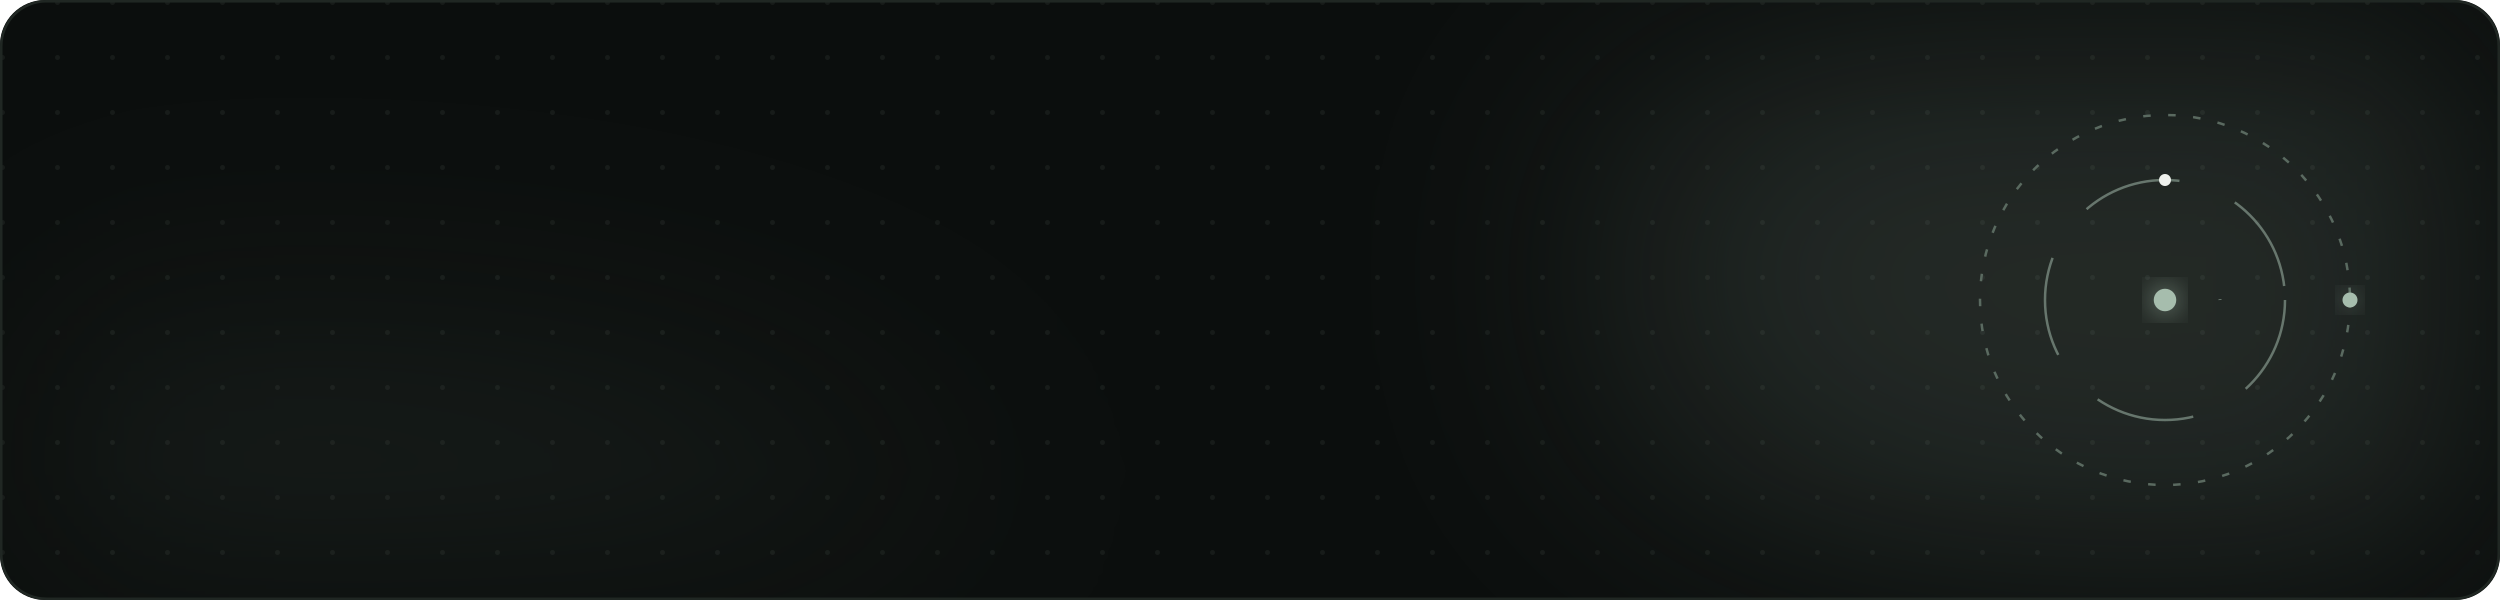
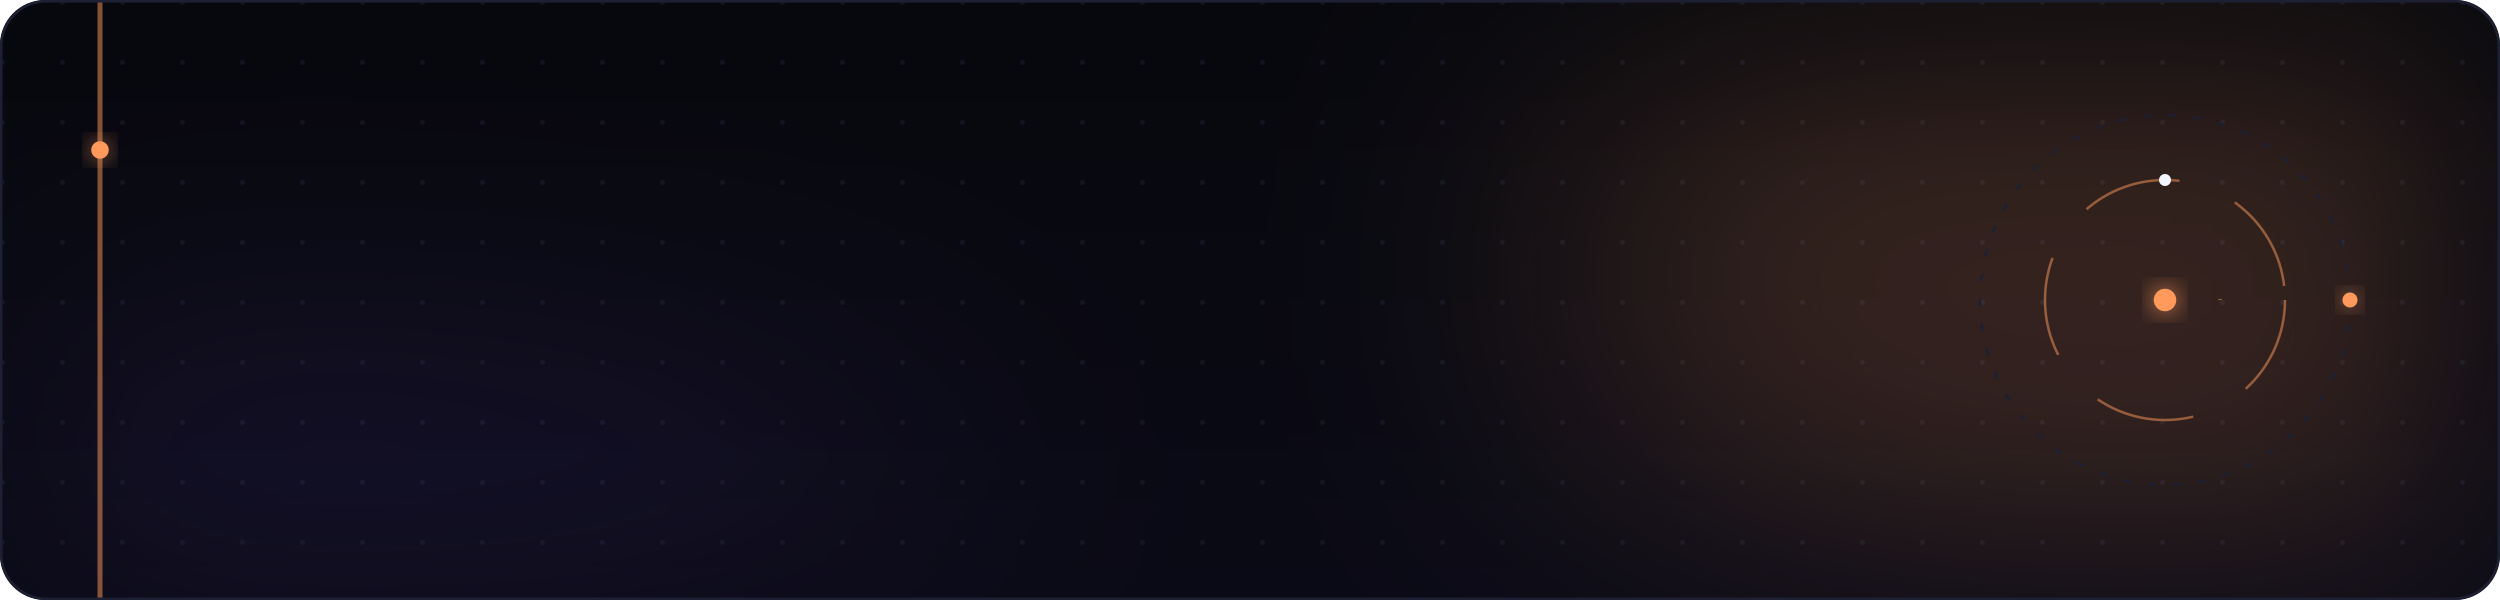
<svg xmlns="http://www.w3.org/2000/svg" width="1000" height="240" viewBox="0 0 1000 240" role="img" aria-label="Business Club Tasks: Exploratory analysis of the Chipotle orders dataset with pandas.">
  <style>
-   .sans{font-family:-apple-system,'Instrument Sans','Inter','Segoe UI','Helvetica Neue',Arial,sans-serif}
-   .mono{font-family:ui-monospace,'SF Mono','Geist Mono','JetBrains Mono',Menlo,Consolas,monospace}
+   .sans{font-family:-apple-system,'Inter','Segoe UI','Helvetica Neue',Arial,sans-serif}
+   .mono{font-family:ui-monospace,'SF Mono','JetBrains Mono','Cascadia Code',Menlo,Consolas,monospace}
  .pulse{animation:pulse 2.6s ease-in-out infinite}
  .blink{animation:blink 1.4s step-end infinite}
  .drift{animation:drift 14s ease-in-out infinite alternate}
  .drift2{animation:drift2 18s ease-in-out infinite alternate}
-   .spin{transform-origin:center;animation:spin 40s linear infinite}
-   .spinr{transform-origin:center;animation:spinr 60s linear infinite}
-   .scan{animation:scan 9s linear infinite}
+   .spin{animation:spin 40s linear infinite}
+   .spinr{animation:spinr 60s linear infinite}
+   .scan{animation:scan 7s linear infinite}
+   .float{animation:float 6s ease-in-out infinite alternate}
  @keyframes pulse{0%,100%{opacity:1}50%{opacity:.25}}
  @keyframes blink{0%,55%{opacity:1}56%,100%{opacity:0}}
-   @keyframes drift{from{transform:translate(0,0)}to{transform:translate(-60px,24px)}}
-   @keyframes drift2{from{transform:translate(0,0)}to{transform:translate(50px,-30px)}}
+   @keyframes drift{from{transform:translate(0,0)}to{transform:translate(-70px,26px)}}
+   @keyframes drift2{from{transform:translate(0,0)}to{transform:translate(60px,-34px)}}
  @keyframes spin{to{transform:rotate(360deg)}}
  @keyframes spinr{to{transform:rotate(-360deg)}}
-   @keyframes scan{from{transform:translateY(-120%)}to{transform:translateY(120%)}}
+   @keyframes scan{from{transform:translateY(-140%)}to{transform:translateY(140%)}}
+   @keyframes float{from{transform:translateY(0)}to{transform:translateY(-8px)}}
</style>
  <defs>
    <clipPath id="bf">
      <rect width="1000" height="240" rx="18" />
    </clipPath>
    <filter id="bglow" x="-50%" y="-50%" width="200%" height="200%">
-       <feGaussianBlur stdDeviation="6" result="b" />
+       <feGaussianBlur stdDeviation="5" result="b" />
+       <feMerge>
+         <feMergeNode in="b" />
+         <feMergeNode in="SourceGraphic" />
+       </feMerge>
+     </filter>
+     <filter id="bglow2" x="-50%" y="-50%" width="200%" height="200%">
+       <feGaussianBlur stdDeviation="12" result="b" />
      <feMerge>
        <feMergeNode in="b" />
        <feMergeNode in="SourceGraphic" />
      </feMerge>
    </filter>
    <filter id="bsoft" x="-80%" y="-80%" width="260%" height="260%">
-       <feGaussianBlur stdDeviation="55" />
+       <feGaussianBlur stdDeviation="60" />
    </filter>
-     <filter id="bsoft2" x="-80%" y="-80%" width="260%" height="260%">
-       <feGaussianBlur stdDeviation="28" />
-     </filter>
-     <pattern id="bdots" width="22" height="22" patternUnits="userSpaceOnUse">
-       <circle cx="1" cy="1" r="1" fill="#202723" />
+     <pattern id="bdots" width="24" height="24" patternUnits="userSpaceOnUse">
+       <circle cx="1" cy="1" r="1" fill="#1C2032" />
    </pattern>
-     <linearGradient id="bsage" x1="0" y1="0" x2="1" y2="0">
-       <stop offset="0" stop-color="#5A6A60" />
-       <stop offset="1" stop-color="#A6BDAD" />
+     <linearGradient id="bground" x1="0" y1="0" x2="0" y2="1">
+       <stop offset="0" stop-color="#07080D" />
+       <stop offset="1" stop-color="#0A0A16" />
    </linearGradient>
-     <linearGradient id="bsagev" x1="0" y1="0" x2="0" y2="1">
-       <stop offset="0" stop-color="#A6BDAD" />
-       <stop offset="1" stop-color="#5A6A60" />
+     <linearGradient id="bspine" x1="0" y1="0" x2="0" y2="1">
+       <stop offset="0" stop-color="#FF9A5C" />
+       <stop offset="1" stop-color="#FF9A5C" />
    </linearGradient>
-     <linearGradient id="binkfade" x1="0" y1="0" x2="1" y2="0">
-       <stop offset="0" stop-color="#EEF1ED" />
-       <stop offset="1" stop-color="#A6BDAD" />
+     <linearGradient id="bspec" x1="0" y1="0" x2="1" y2="0">
+       <stop offset="0.00" stop-color="#38E0FF" />
+       <stop offset="0.33" stop-color="#8F5CFF" />
+       <stop offset="0.67" stop-color="#FF4FD8" />
+       <stop offset="1.00" stop-color="#FFC14D" />
+     </linearGradient>
+     <linearGradient id="bacc" x1="0" y1="0" x2="1" y2="0">
+       <stop offset="0" stop-color="#FF9A5C" />
+       <stop offset="1" stop-color="#FF9A5C" />
+     </linearGradient>
+     <linearGradient id="baccv" x1="0" y1="0" x2="0" y2="1">
+       <stop offset="0" stop-color="#FF9A5C" />
+       <stop offset="1" stop-color="#FF9A5C" stop-opacity="0" />
+     </linearGradient>
+     <linearGradient id="brule" x1="0" y1="0" x2="1" y2="0">
+       <stop offset="0" stop-color="#FF9A5C" />
+       <stop offset="1" stop-color="#FF9A5C" stop-opacity="0" />
    </linearGradient>
    <linearGradient id="bhair" x1="0" y1="0" x2="1" y2="0">
-       <stop offset="0" stop-color="#788A7F" stop-opacity="0" />
-       <stop offset=".5" stop-color="#A6BDAD" />
-       <stop offset="1" stop-color="#788A7F" stop-opacity="0" />
+       <stop offset="0" stop-color="#FF9A5C" stop-opacity="0" />
+       <stop offset=".5" stop-color="#FF9A5C" />
+       <stop offset="1" stop-color="#FF9A5C" stop-opacity="0" />
    </linearGradient>
    <linearGradient id="bfadeL" x1="0" y1="0" x2="1" y2="0">
-       <stop offset="0" stop-color="#0B0E0D" />
-       <stop offset="1" stop-color="#0B0E0D" stop-opacity="0" />
+       <stop offset="0" stop-color="#07080D" />
+       <stop offset="1" stop-color="#07080D" stop-opacity="0" />
    </linearGradient>
    <linearGradient id="bfadeR" x1="1" y1="0" x2="0" y2="0">
-       <stop offset="0" stop-color="#0B0E0D" />
-       <stop offset="1" stop-color="#0B0E0D" stop-opacity="0" />
+       <stop offset="0" stop-color="#07080D" />
+       <stop offset="1" stop-color="#07080D" stop-opacity="0" />
    </linearGradient>
  </defs>
  <g clip-path="url(#bf)">
-     <rect width="1000" height="240" fill="#0B0E0D" />
-     <rect width="1000" height="240" fill="url(#bdots)" opacity=".55" />
-     <ellipse cx="860" cy="110" rx="220" ry="130" fill="#788A7F" opacity="0.22" filter="url(#bsoft)" class="drift" />
-     <ellipse cx="120" cy="230" rx="260" ry="90" fill="#5A6A60" opacity="0.18" filter="url(#bsoft)" class="drift2" />
+     <rect width="1000" height="240" fill="url(#bground)" />
+     <rect width="1000" height="240" fill="url(#bdots)" opacity=".5" />
+     <ellipse cx="860" cy="110" rx="240" ry="130" fill="#FF9A5C" opacity="0.18" filter="url(#bsoft)" class="drift" />
+     <ellipse cx="120" cy="240" rx="280" ry="90" fill="#8F5CFF" opacity="0.14" filter="url(#bsoft)" class="drift2" />
    <g class="spin" style="transform-origin:866px 120px">
-       <circle cx="866" cy="120" r="74" fill="none" stroke="#5A6A60" stroke-width="1" stroke-dasharray="3 7" />
-       <circle cx="940" cy="120" r="3" fill="#A6BDAD" filter="url(#bglow)" />
+       <circle cx="866" cy="120" r="74" fill="none" stroke="#1C2032" stroke-width="1" stroke-dasharray="3 7" />
+       <circle cx="940" cy="120" r="3" fill="#FF9A5C" filter="url(#bglow)" />
    </g>
    <g class="spinr" style="transform-origin:866px 120px">
-       <circle cx="866" cy="120" r="48" fill="none" stroke="#788A7F" stroke-width="1" stroke-dasharray="40 24" opacity=".8" />
-       <circle cx="866" cy="72" r="2.4" fill="#EEF1ED" />
+       <circle cx="866" cy="120" r="48" fill="none" stroke="#FF9A5C" stroke-width="1" stroke-dasharray="40 24" opacity=".5" />
+       <circle cx="866" cy="72" r="2.4" fill="#F3F5FF" />
    </g>
-     <circle cx="866" cy="120" r="22" fill="none" stroke="#A6BDAD" stroke-width="1.2" stroke-dasharray="138" stroke-dashoffset="138">
+     <circle cx="866" cy="120" r="22" fill="none" stroke="url(#bspec)" stroke-width="1.4" stroke-dasharray="138" stroke-dashoffset="138">
      <animate attributeName="stroke-dashoffset" values="138;0" begin=".4s" dur="1.6s" fill="freeze" />
    </circle>
-     <circle cx="866" cy="120" r="4.5" fill="#A6BDAD" class="pulse" filter="url(#bglow)" />
+     <circle cx="866" cy="120" r="4.5" fill="#FF9A5C" class="pulse" filter="url(#bglow)" />
+     <rect x="39" y="0" width="2" height="240" fill="url(#bspine)" opacity=".5" />
+     <circle cx="40" cy="60" r="3.5" fill="#FF9A5C" filter="url(#bglow)" />
    <g opacity="0">
      <animate attributeName="opacity" values="0;1" begin="0.1s" dur="0.6s" fill="freeze" />
      <animateTransform attributeName="transform" type="translate" from="0 10" to="0 0" begin="0.1s" dur="0.6s" fill="freeze" />
-       <text x="48" y="60" class="mono" font-size="10.5" fill="#788A7F" letter-spacing="2.2">MADMINS07  /  BUSINESS_CLUB_TASKS</text>
+       <text x="66" y="64" class="mono" font-size="10.5" fill="#FF9A5C" letter-spacing="2.2">MADMINS07  /  BUSINESS_CLUB_TASKS</text>
    </g>
    <g opacity="0">
      <animate attributeName="opacity" values="0;1" begin="0.25s" dur="0.7s" fill="freeze" />
      <animateTransform attributeName="transform" type="translate" from="0 14" to="0 0" begin="0.25s" dur="0.7s" fill="freeze" />
-       <text x="48" y="118" class="sans" font-size="44" fill="#EEF1ED" font-weight="700" letter-spacing="-1.4">Business Club Tasks</text>
+       <text x="66" y="122" class="sans" font-size="44" fill="#F3F5FF" font-weight="800" letter-spacing="-1.6">Business Club Tasks</text>
    </g>
-     <rect x="48" y="134" width="0" height="1.5" fill="url(#bsage)">
-       <animate attributeName="width" values="0;220" begin=".7s" dur=".9s" fill="freeze" />
+     <rect x="66" y="138" width="0" height="2" fill="url(#bspec)">
+       <animate attributeName="width" values="0;240" begin=".7s" dur=".9s" fill="freeze" />
    </rect>
    <g opacity="0">
      <animate attributeName="opacity" values="0;1" begin="0.55s" dur="0.7s" fill="freeze" />
      <animateTransform attributeName="transform" type="translate" from="0 10" to="0 0" begin="0.55s" dur="0.7s" fill="freeze" />
-       <text x="48" y="162" class="sans" font-size="15.5" fill="#C2C9C3">Exploratory analysis of the Chipotle orders dataset with pandas.</text>
+       <text x="66" y="166" class="sans" font-size="15.5" fill="#B9BFD6">Exploratory analysis of the Chipotle orders dataset with pandas.</text>
    </g>
    <g opacity="0">
      <animate attributeName="opacity" values="0;1" begin="0.85s" dur="0.6s" fill="freeze" />
      <animateTransform attributeName="transform" type="translate" from="0 8" to="0 0" begin="0.85s" dur="0.6s" fill="freeze" />
-       <rect x="48" y="184" width="65" height="24" rx="12.0" fill="#111614" stroke="#202723" />
-       <text x="80.5" y="199.6" class="mono" font-size="10.5" fill="#A6BDAD" font-weight="600" text-anchor="middle" letter-spacing="1.4">PANDAS</text>
-       <rect x="121" y="184" width="44" height="24" rx="12.0" fill="#111614" stroke="#202723" />
-       <text x="143.0" y="199.6" class="mono" font-size="10.5" fill="#A6BDAD" font-weight="600" text-anchor="middle" letter-spacing="1.4">EDA</text>
+       <rect x="66" y="188" width="65" height="24" rx="12.0" fill="#0E1019" stroke="#1C2032" />
+       <text x="98.5" y="203.6" class="mono" font-size="10.5" fill="#FF9A5C" font-weight="600" text-anchor="middle" letter-spacing="1.4">PANDAS</text>
+       <rect x="139" y="188" width="44" height="24" rx="12.0" fill="#0E1019" stroke="#1C2032" />
+       <text x="161.0" y="203.6" class="mono" font-size="10.5" fill="#FF9A5C" font-weight="600" text-anchor="middle" letter-spacing="1.4">EDA</text>
    </g>
    <g opacity="0">
      <animate attributeName="opacity" values="0;1" begin="0.4s" dur="0.6s" fill="freeze" />
      <animateTransform attributeName="transform" type="translate" from="0 10" to="0 0" begin="0.4s" dur="0.6s" fill="freeze" />
-       <text x="952" y="60" class="mono" font-size="10.5" fill="#7E8781" text-anchor="end" letter-spacing="2.2">NOTEBOOK  ·  2024</text>
+       <text x="952" y="64" class="mono" font-size="10.5" fill="#6F7693" text-anchor="end" letter-spacing="2.2">NOTEBOOK  ·  2024</text>
    </g>
    <g opacity="0">
      <animate attributeName="opacity" values="0;1" begin="0.5s" dur="0.6s" fill="freeze" />
      <animateTransform attributeName="transform" type="translate" from="0 10" to="0 0" begin="0.5s" dur="0.6s" fill="freeze" />
-       <text x="952" y="205" class="mono" font-size="10.5" fill="#7E8781" text-anchor="end" letter-spacing="2.2">JUPYTER</text>
+       <text x="952" y="209" class="mono" font-size="10.5" fill="#6F7693" text-anchor="end" letter-spacing="2.2">JUPYTER</text>
    </g>
  </g>
-   <rect x=".5" y=".5" width="999" height="239" rx="18" fill="none" stroke="#202723" />
+   <rect x=".5" y=".5" width="999" height="239" rx="18" fill="none" stroke="#1C2032" />
</svg>
